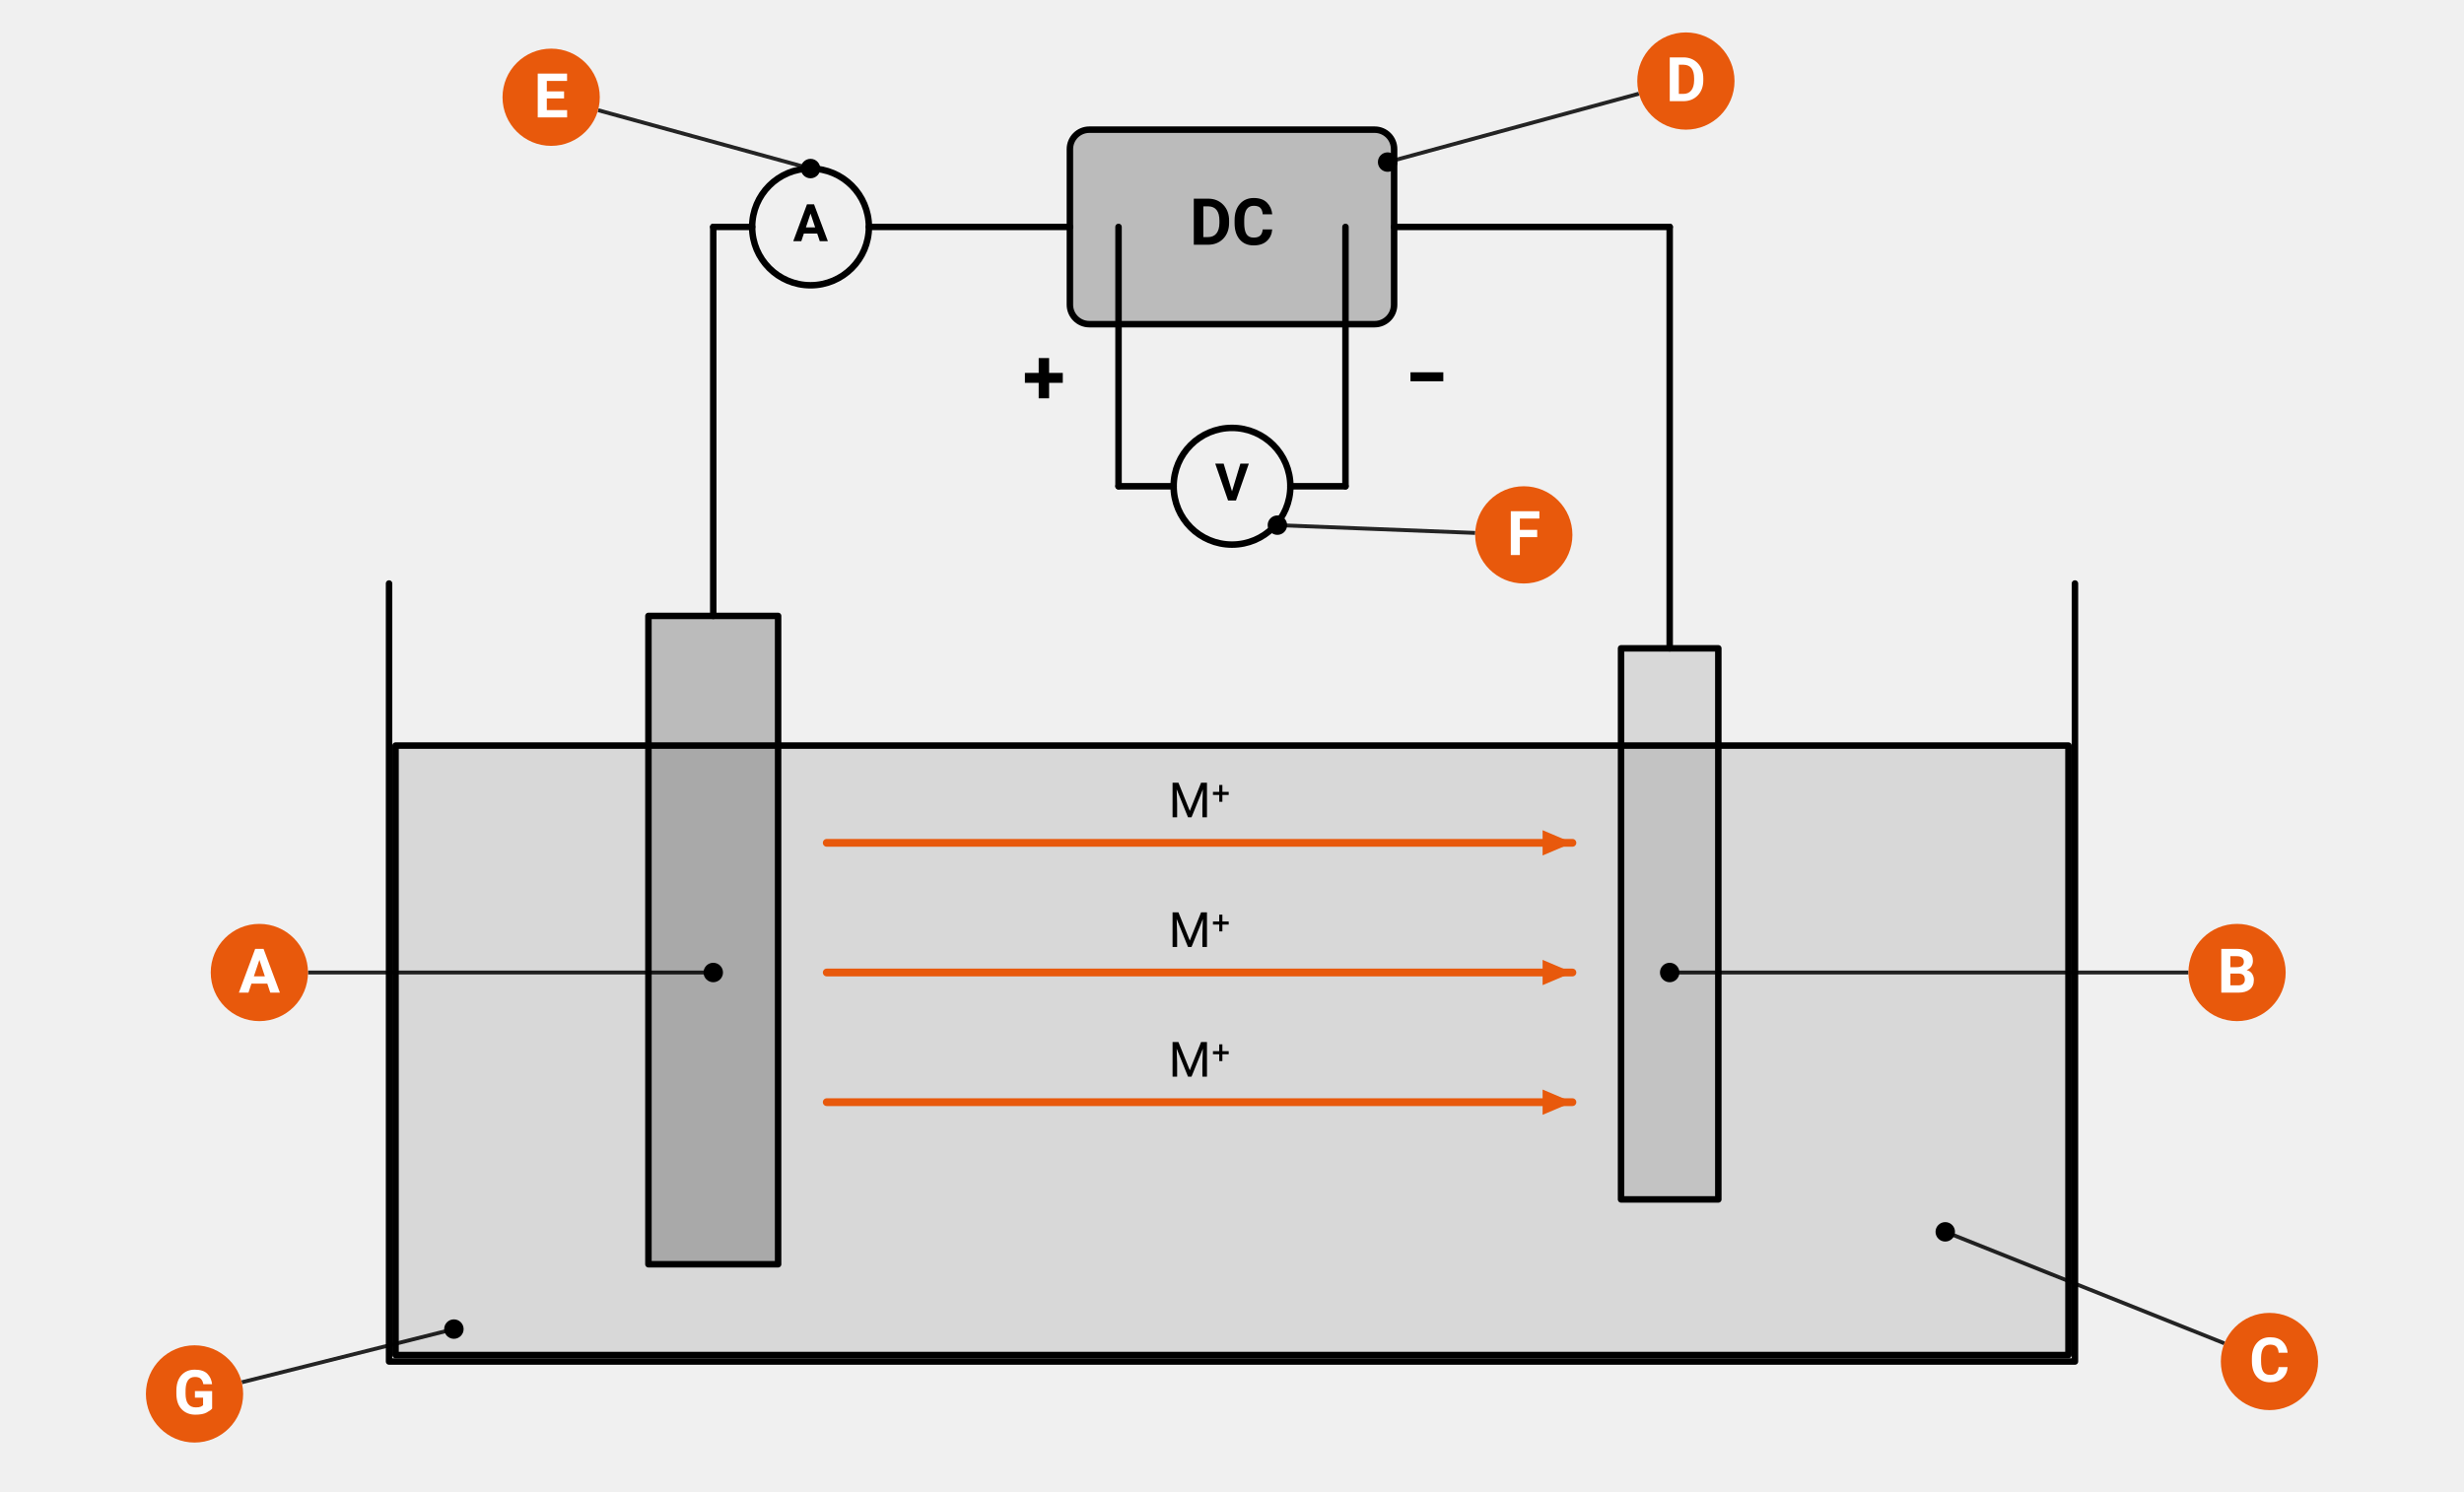
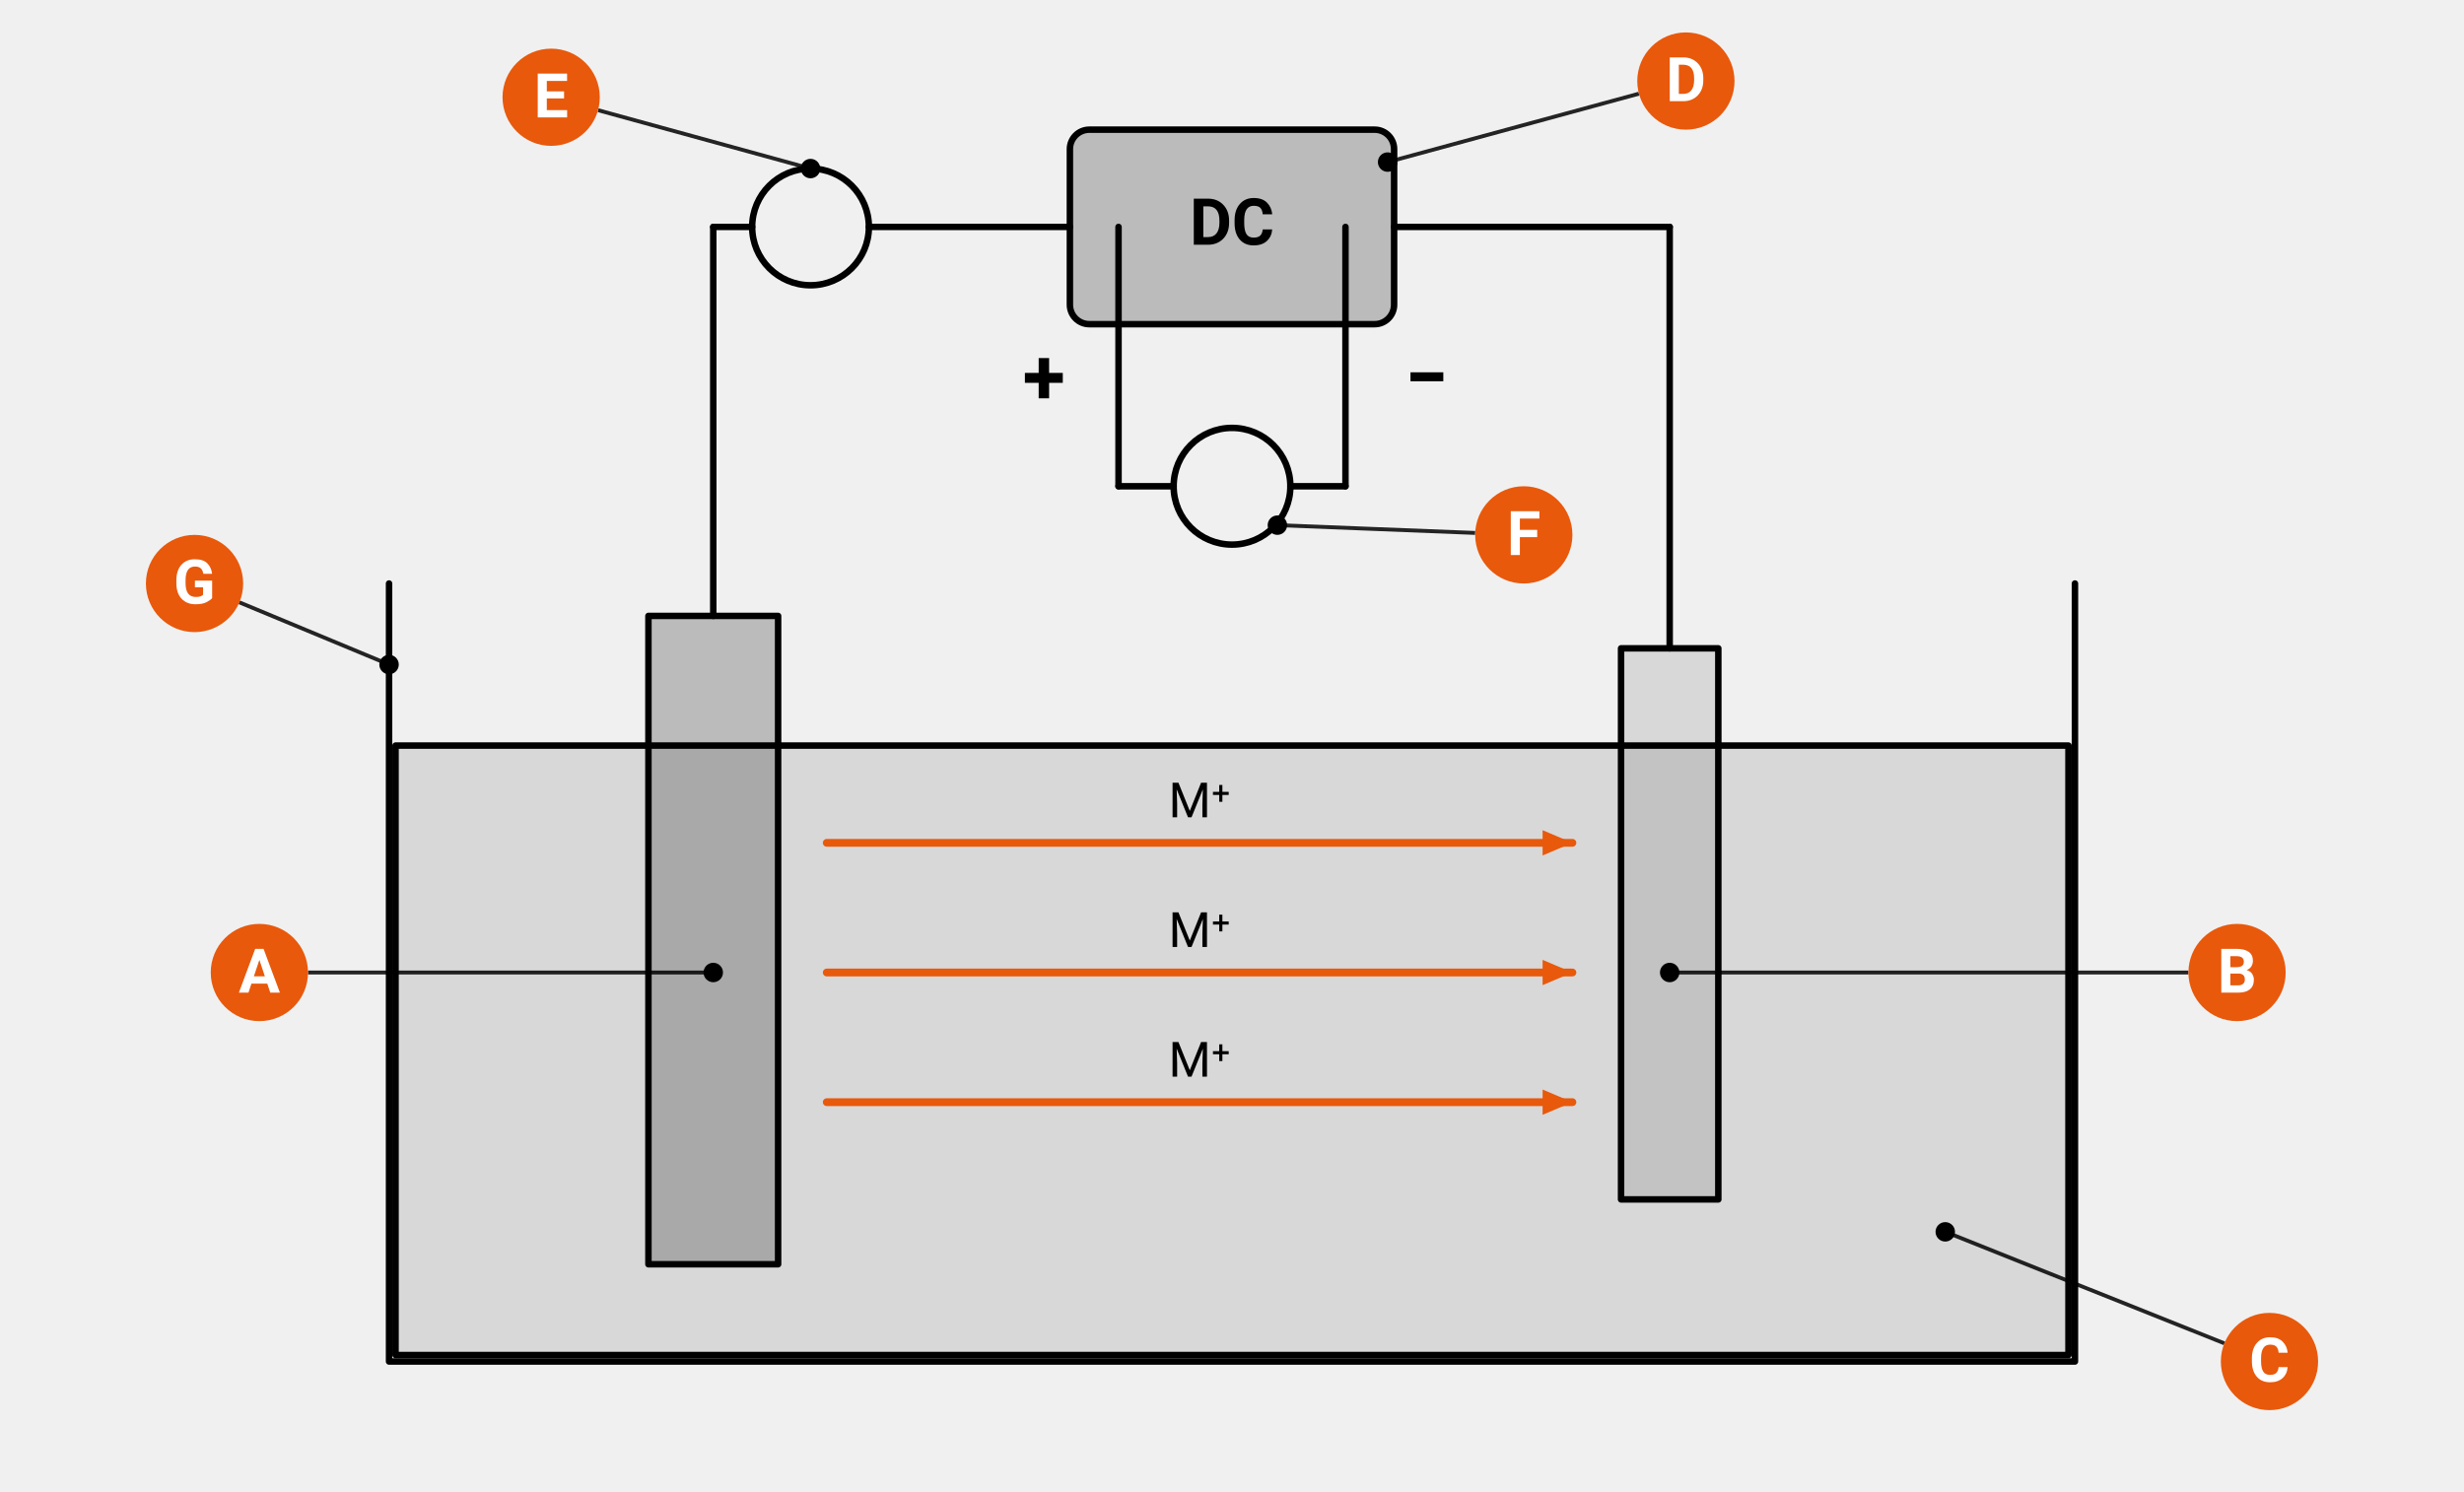
<svg xmlns="http://www.w3.org/2000/svg" viewBox="0 0 760 460" role="img" aria-label="Figure">
  <style>.s{fill:none;stroke:currentColor;stroke-width:2;stroke-linejoin:round;stroke-linecap:round}.thin{fill:none;stroke:currentColor;stroke-width:1.1}.lead{fill:none;stroke:currentColor;stroke-width:1.2;opacity:.85}.f{fill:currentColor;fill-opacity:.10;stroke:currentColor;stroke-width:2;stroke-linejoin:round}.f2{fill:currentColor;fill-opacity:.22;stroke:currentColor;stroke-width:2;stroke-linejoin:round}.k{fill:currentColor;stroke:none}.d{fill:none;stroke:currentColor;stroke-width:1.5;stroke-dasharray:6 4}.cl{fill:none;stroke:currentColor;stroke-width:1;stroke-dasharray:14 4 3 4;opacity:.7}.acc{fill:none;stroke:#e8590c;stroke-width:2.4;stroke-linecap:round}.accf{fill:#e8590c;stroke:none}.acct{fill:#e8590c;stroke:none}.tx{fill:currentColor;font-family:system-ui,-apple-system,"Segoe UI",Roboto,Arial,sans-serif}text{font-family:system-ui,-apple-system,"Segoe UI",Roboto,Arial,sans-serif}</style>
  <polyline class="s" points="120.0,180.0 120.0,420.0 640.0,420.0 640.0,180.0" />
  <rect class="f" x="122.0" y="230.0" width="516.0" height="188.0" rx="0" />
  <line class="thin" x1="122.0" y1="230.0" x2="638.0" y2="230.0" />
  <rect class="f2" x="330.0" y="40.0" width="100.0" height="60.0" rx="6" />
  <text class="tx" x="380.0" y="70.0" font-size="20" text-anchor="middle" font-weight="bold" dominant-baseline="middle">DC</text>
  <text class="tx" x="322.0" y="118.0" font-size="24" text-anchor="middle" font-weight="bold" dominant-baseline="middle">+</text>
  <text class="tx" x="440.0" y="118.0" font-size="24" text-anchor="middle" font-weight="bold" dominant-baseline="middle">−</text>
  <circle class="s" cx="250.0" cy="70.0" r="18.0" />
-   <text class="tx" x="250.0" y="70.0" font-size="16" text-anchor="middle" font-weight="bold" dominant-baseline="middle">A</text>
  <circle class="s" cx="380.0" cy="150.0" r="18.0" />
-   <text class="tx" x="380.0" y="150.0" font-size="16" text-anchor="middle" font-weight="bold" dominant-baseline="middle">V</text>
  <rect class="f2" x="200.0" y="190.0" width="40.0" height="200.0" rx="0" />
  <rect class="f" x="500.0" y="200.0" width="30.0" height="170.0" rx="0" />
  <line class="s" x1="345.0" y1="100.0" x2="345.0" y2="70.0" />
  <line class="s" x1="330.0" y1="70.0" x2="268.0" y2="70.0" />
  <line class="s" x1="232.0" y1="70.0" x2="220.0" y2="70.0" />
  <line class="s" x1="220.0" y1="70.0" x2="220.0" y2="190.0" />
  <line class="s" x1="415.0" y1="100.0" x2="415.0" y2="70.0" />
  <line class="s" x1="430.0" y1="70.0" x2="515.0" y2="70.0" />
  <line class="s" x1="515.0" y1="70.0" x2="515.0" y2="200.0" />
  <line class="s" x1="345.0" y1="100.0" x2="345.0" y2="150.0" />
  <line class="s" x1="345.0" y1="150.0" x2="362.0" y2="150.0" />
  <line class="s" x1="398.0" y1="150.0" x2="415.0" y2="150.0" />
  <line class="s" x1="415.0" y1="150.0" x2="415.0" y2="100.0" />
  <line class="acc" x1="255.0" y1="260.0" x2="485.0" y2="260.0" />
  <polygon class="accf" points="485.0,260.0 475.8,263.9 475.8,256.1" />
  <text class="tx" x="370.0" y="248.0" font-size="15" text-anchor="middle" font-weight="normal" dominant-baseline="middle">M⁺</text>
  <line class="acc" x1="255.0" y1="300.0" x2="485.0" y2="300.0" />
  <polygon class="accf" points="485.0,300.0 475.8,303.9 475.8,296.1" />
  <text class="tx" x="370.0" y="288.0" font-size="15" text-anchor="middle" font-weight="normal" dominant-baseline="middle">M⁺</text>
  <line class="acc" x1="255.0" y1="340.0" x2="485.0" y2="340.0" />
  <polygon class="accf" points="485.0,340.0 475.8,343.9 475.8,336.1" />
  <text class="tx" x="370.0" y="328.0" font-size="15" text-anchor="middle" font-weight="normal" dominant-baseline="middle">M⁺</text>
  <line class="lead" x1="220.0" y1="300.0" x2="95.0" y2="300.0" />
  <circle class="k" cx="220.0" cy="300.0" r="3" />
  <circle cx="80.0" cy="300.0" r="15" fill="#e8590c" />
  <text x="80.0" y="301.0" font-size="19" font-weight="700" text-anchor="middle" dominant-baseline="middle" fill="#ffffff">A</text>
  <line class="lead" x1="515.0" y1="300.0" x2="675.0" y2="300.0" />
  <circle class="k" cx="515.0" cy="300.0" r="3" />
  <circle cx="690.0" cy="300.0" r="15" fill="#e8590c" />
  <text x="690.0" y="301.0" font-size="19" font-weight="700" text-anchor="middle" dominant-baseline="middle" fill="#ffffff">B</text>
  <line class="lead" x1="600.0" y1="380.0" x2="686.1" y2="414.4" />
  <circle class="k" cx="600.0" cy="380.0" r="3" />
  <circle cx="700.0" cy="420.0" r="15" fill="#e8590c" />
  <text x="700.0" y="421.0" font-size="19" font-weight="700" text-anchor="middle" dominant-baseline="middle" fill="#ffffff">C</text>
  <line class="lead" x1="428.0" y1="50.0" x2="505.5" y2="28.9" />
  <circle class="k" cx="428.0" cy="50.0" r="3" />
  <circle cx="520.0" cy="25.0" r="15" fill="#e8590c" />
  <text x="520.0" y="26.0" font-size="19" font-weight="700" text-anchor="middle" dominant-baseline="middle" fill="#ffffff">D</text>
  <line class="lead" x1="250.0" y1="52.0" x2="184.5" y2="34.0" />
  <circle class="k" cx="250.0" cy="52.0" r="3" />
  <circle cx="170.0" cy="30.0" r="15" fill="#e8590c" />
  <text x="170.0" y="31.0" font-size="19" font-weight="700" text-anchor="middle" dominant-baseline="middle" fill="#ffffff">E</text>
  <line class="lead" x1="394.0" y1="162.0" x2="455.0" y2="164.4" />
  <circle class="k" cx="394.0" cy="162.0" r="3" />
  <circle cx="470.0" cy="165.0" r="15" fill="#e8590c" />
  <text x="470.0" y="166.0" font-size="19" font-weight="700" text-anchor="middle" dominant-baseline="middle" fill="#ffffff">F</text>
-   <line class="lead" x1="140.0" y1="410.0" x2="74.6" y2="426.4" />
-   <circle class="k" cx="140.0" cy="410.0" r="3" />
-   <circle cx="60.0" cy="430.0" r="15" fill="#e8590c" />
-   <text x="60.0" y="431.0" font-size="19" font-weight="700" text-anchor="middle" dominant-baseline="middle" fill="#ffffff">G</text>
+   <line class="lead" x1="120.0" y1="205.0" x2="73.8" y2="185.8" />
+   <circle class="k" cx="120.0" cy="205.0" r="3" />
+   <circle cx="60.0" cy="180.0" r="15" fill="#e8590c" />
+   <text x="60.0" y="181.0" font-size="19" font-weight="700" text-anchor="middle" dominant-baseline="middle" fill="#ffffff">G</text>
</svg>
